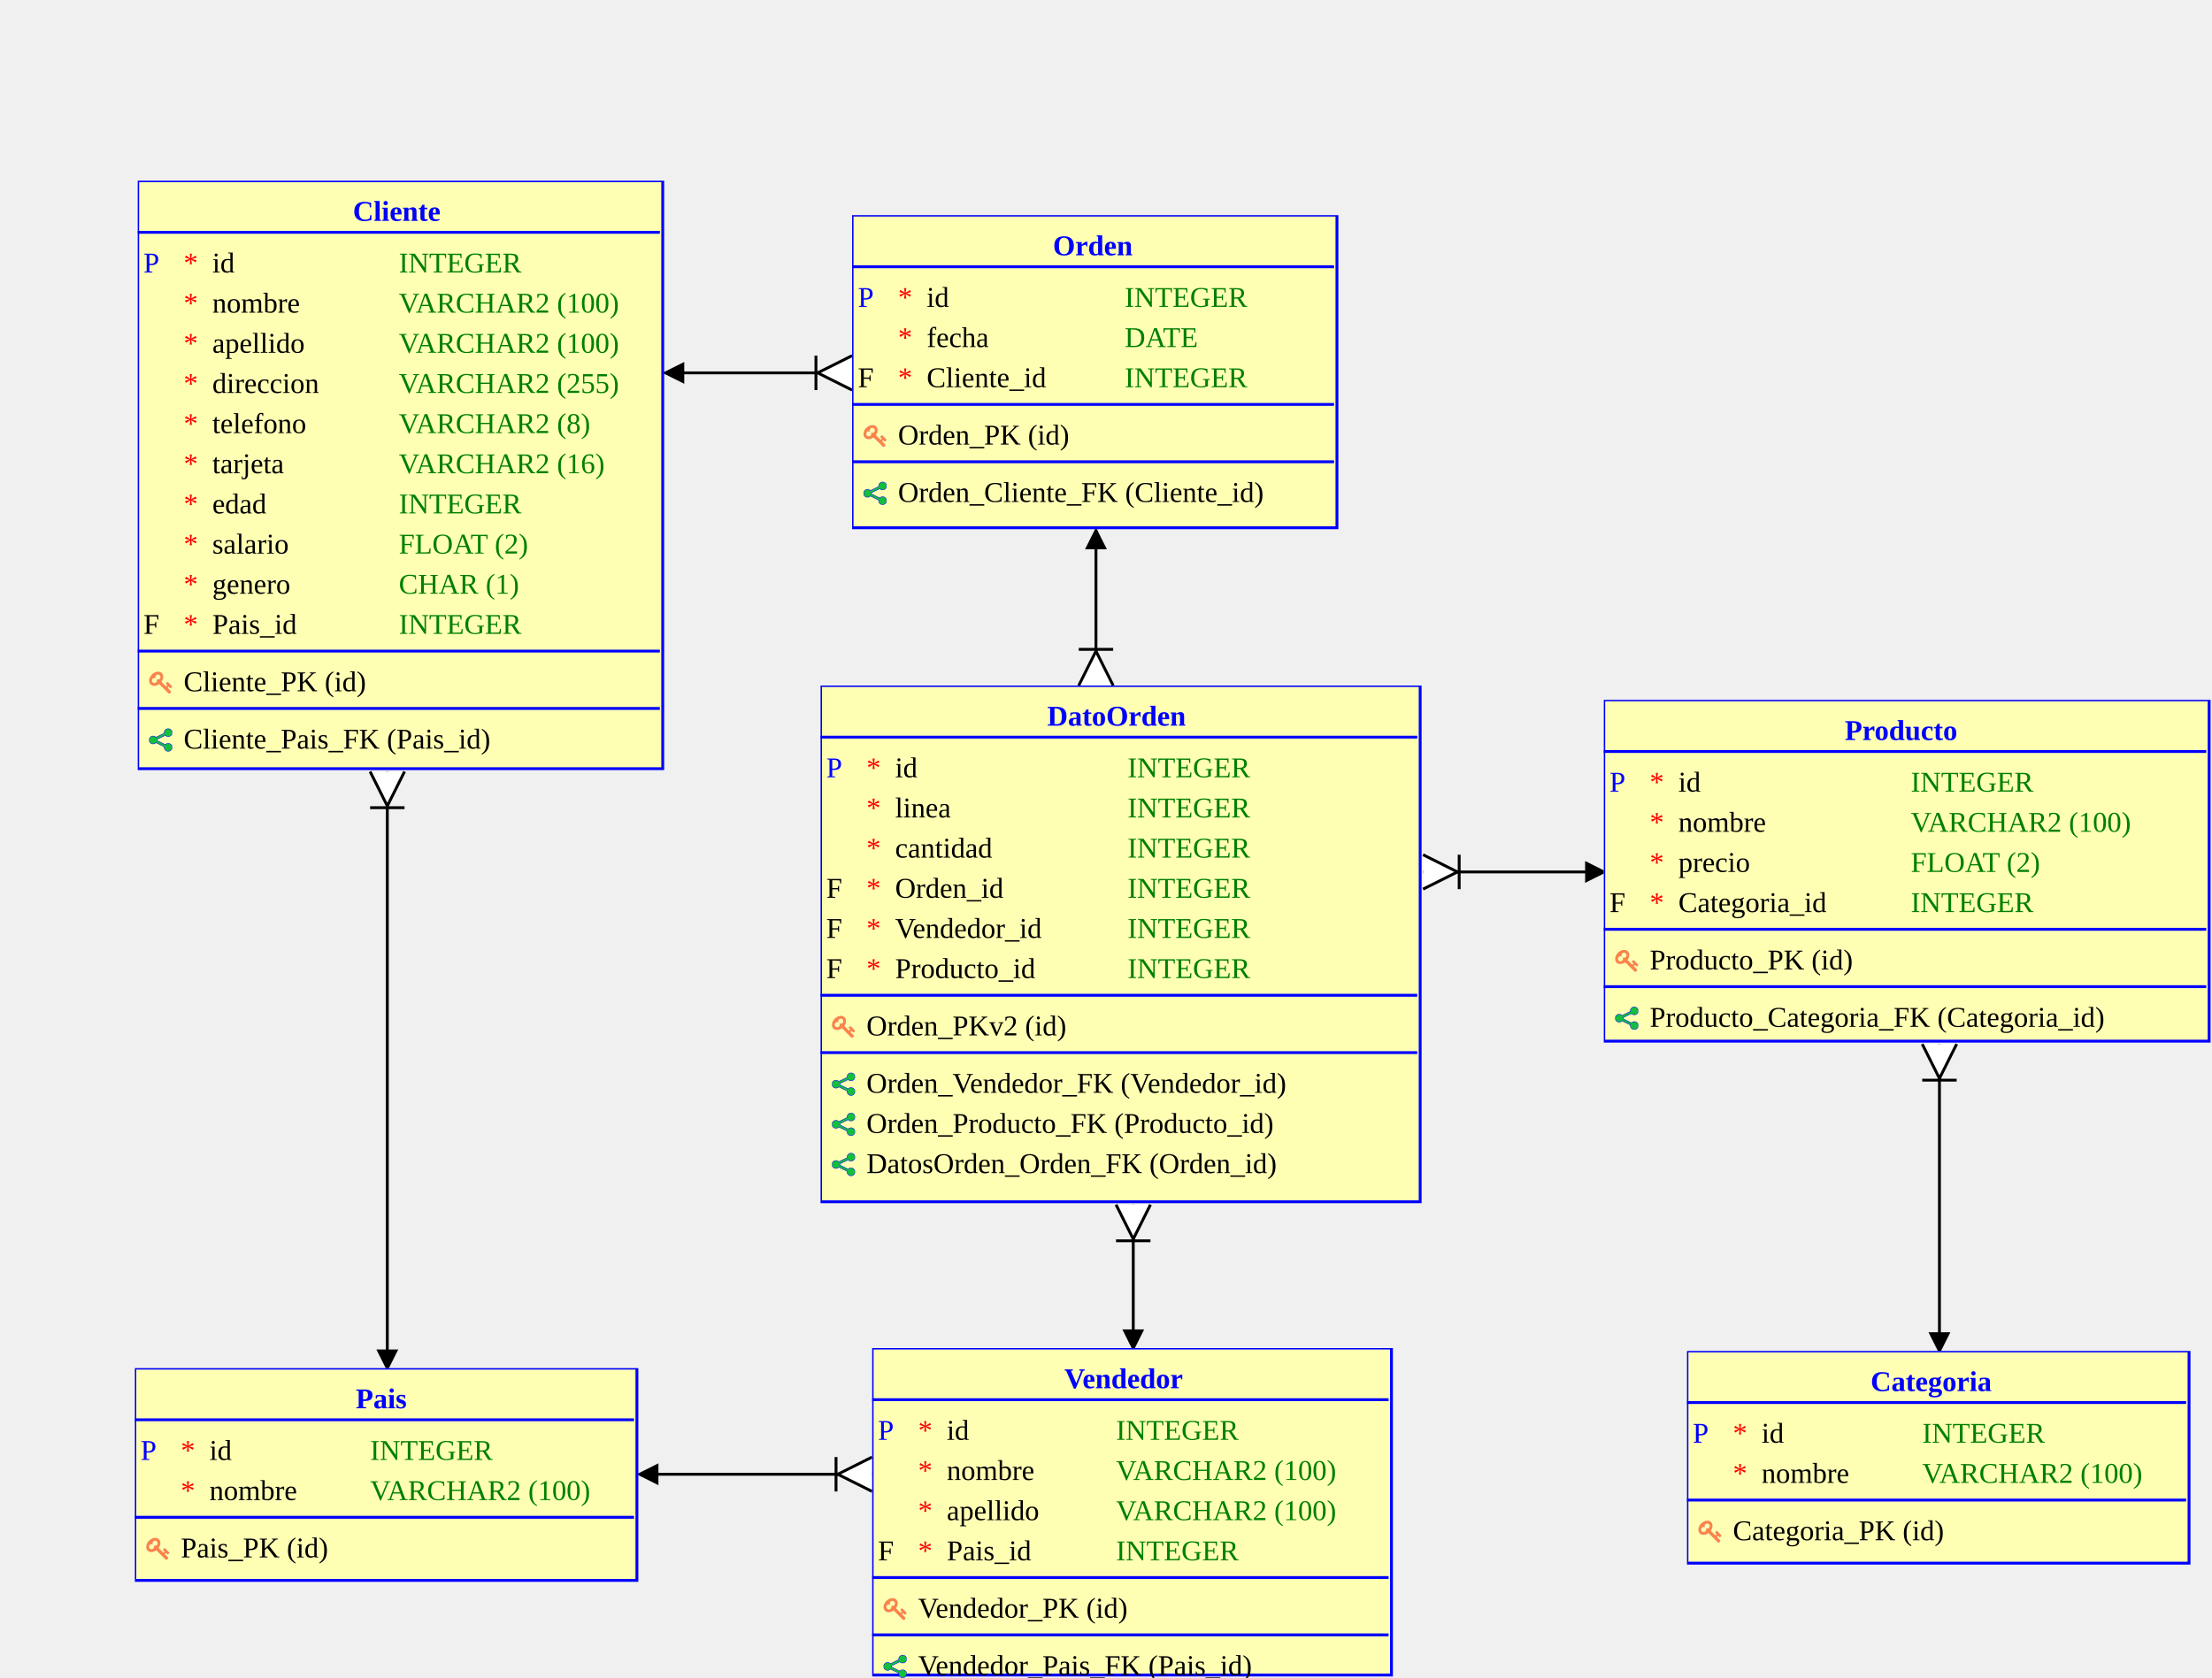
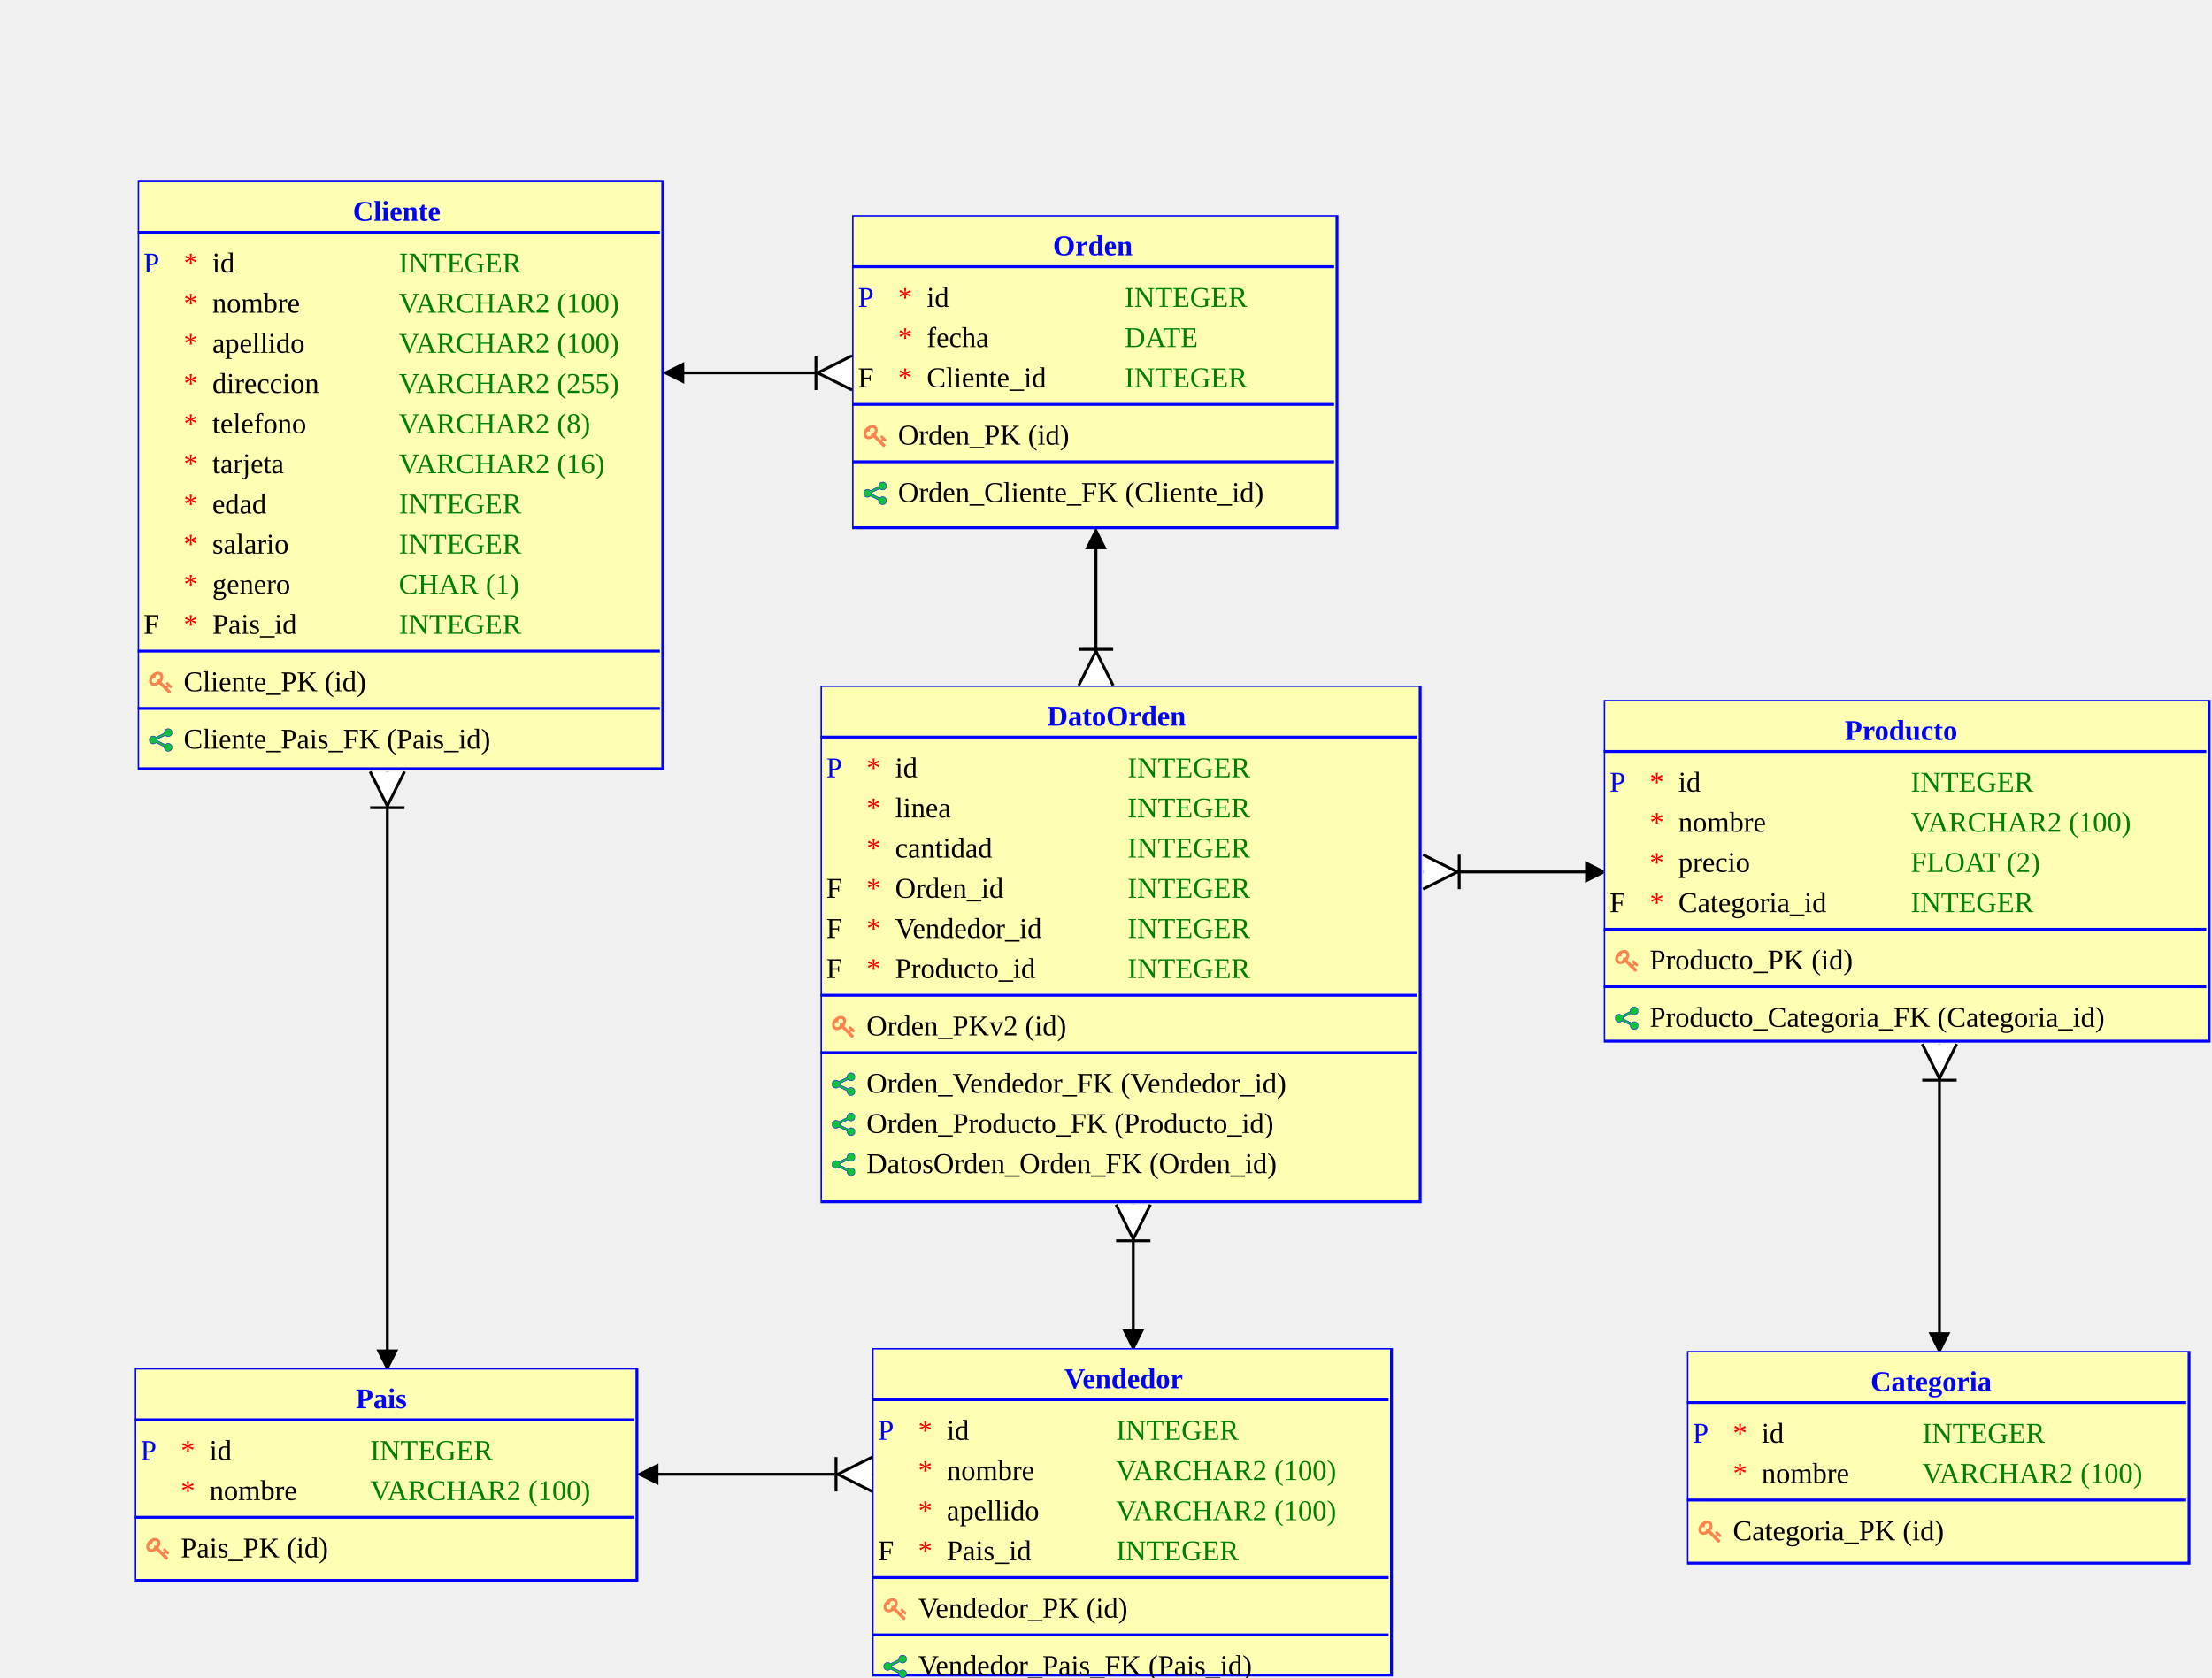
<svg xmlns="http://www.w3.org/2000/svg" xmlns:xlink="http://www.w3.org/1999/xlink" version="1.1" width="771" height="585">
  <defs id="dmw_defs">
    <svg id="fk_sym" viewBox="0 0 48.665 48.665" style="enable-background:new 0 0 48.665 48.665;">
      <g>
        <path d="M40.332,31.592c-2.377,0-4.515,1-6.033,2.598l-17.737-8.686c0.061-0.406,0.103-0.82,0.103-1.246    c0-0.414-0.04-0.818-0.098-1.215l17.711-8.589c1.519,1.609,3.666,2.619,6.054,2.619c4.603,0,8.333-3.731,8.333-8.333    c0-4.603-3.73-8.333-8.333-8.333s-8.333,3.73-8.333,8.333c0,0.414,0.04,0.817,0.098,1.215l-17.709,8.589    c-1.519-1.609-3.666-2.619-6.054-2.619C3.73,15.925,0,19.656,0,24.258c0,4.603,3.73,8.333,8.333,8.333    c2.377,0,4.515-1,6.033-2.596l17.736,8.685c-0.062,0.406-0.104,0.82-0.104,1.245c0,4.604,3.73,8.333,8.333,8.333    s8.333-3.729,8.333-8.333C48.665,35.322,44.935,31.592,40.332,31.592z" fill="#13bf3b" />
      </g>
    </svg>
    <svg id="pk_sym" viewBox="0 0 480.509 480.509" style="enable-background:new 0 0 480.509 480.509;">
      <g>
        <path d="M418.119,331.046c4.094,4.374,7.766,8.186,10.996,11.416c3.237,3.238,6.714,6.376,10.427,9.422   c3.71,3.042,6.427,4.568,8.135,4.568c3.241,0,9.517-4.661,18.843-13.99c9.328-9.321,13.989-15.604,13.989-18.842   c0-1.523-2.714-5.421-8.138-11.704c-5.421-6.276-12.364-13.702-20.838-22.271c-8.473-8.565-16.703-16.744-24.694-24.55   c-8.001-7.81-15.8-15.373-23.417-22.703c-7.611-7.327-11.992-11.56-13.135-12.703c-1.902-1.902-4.093-2.853-6.563-2.853   c-3.237,0-9.521,4.661-18.843,13.988c-9.328,9.322-13.989,15.605-13.989,18.843c0,1.711,1.522,4.421,4.568,8.138   c3.046,3.71,6.188,7.187,9.421,10.424c3.23,3.23,7.047,6.899,11.42,10.992c4.377,4.093,6.848,6.423,7.423,6.995l-27.408,27.404   L254.954,222.268c24.94-33.498,37.408-68.236,37.408-104.211c0-31.024-9.761-56.293-29.263-75.801   c-19.512-19.511-44.778-29.265-75.805-29.265c-30.454,0-60.244,9.042-89.363,27.119c-29.121,18.083-52.727,41.686-70.808,70.808   C9.042,140.038,0,169.828,0,200.28c0,31.029,9.753,56.286,29.265,75.803c19.511,19.517,44.777,29.27,75.801,29.27   c35.976,0,70.71-12.467,104.212-37.407l191.574,191.579c5.332,5.328,11.796,7.994,19.417,7.994c7.991,0,15.704-3.72,23.12-11.14   c7.426-7.426,11.143-15.129,11.143-23.127c0-7.617-2.666-14.092-7.994-19.417l-62.811-62.811l27.405-27.404   C411.699,324.195,414.033,326.666,418.119,331.046z M221.556,161.458c-10.656,10.657-23.601,15.987-38.828,15.987   c-7.996,0-15.896-1.812-23.7-5.43c3.617,7.808,5.426,15.706,5.426,23.7c0,15.229-5.327,28.171-15.987,38.828   c-10.66,10.655-23.606,15.986-38.831,15.986c-15.227,0-28.168-5.325-38.828-15.986c-10.657-10.657-15.987-23.599-15.987-38.828   c0-15.227,5.327-28.171,15.987-38.828C81.464,146.23,94.409,140.9,109.636,140.9c7.992,0,15.893,1.809,23.695,5.424   c-3.616-7.804-5.424-15.706-5.424-23.699c0-15.227,5.327-28.171,15.987-38.828c10.66-10.657,23.604-15.987,38.831-15.987   c15.227,0,28.171,5.327,38.828,15.987c10.657,10.66,15.987,23.601,15.987,38.828C237.539,137.852,232.209,150.797,221.556,161.458z   " fill="#ff8345" />
      </g>
    </svg>
    <svg id="uk_sym" viewBox="0 0 490 490" style="enable-background:new 0 0 490 490;">
      <g>
        <polygon points="236.99,11.41 0,246.348 236.99,478.678 236.99,350.609 129.864,245 236.99,139.391  " fill="#0064fb" />
        <polygon points="253.01,478.59 490,243.651 253.01,11.322 253.01,139.391 360.136,245 253.01,350.609  " fill="#0064fb" />
      </g>
    </svg>
    <svg id="link_sym" viewBox="0 0 1000 900" style="enable-background:new 0 0 1000 900;">
      <g>
        <path fill="black" d="M660.224 422.656c6.976 16.192-0.512 35.008-16.768 42.048-16.128 6.976-34.944-0.448-41.984-16.768-8.448-19.776-20.736-37.696-36.224-53.248-64.64-64.64-177.344-64.64-241.92 0l-145.216 145.28c-66.688 66.688-66.688 175.232 0 241.984 66.688 66.688 175.104 66.752 241.92 0l92.8-92.864c12.48-12.48 32.768-12.48 45.248 0s12.48 32.768 0 45.248l-92.8 92.864c-91.648 91.648-240.832 91.52-332.416 0-91.712-91.648-91.712-240.832 0-332.48l145.216-145.28c44.352-44.416 103.424-68.864 166.272-68.864s121.792 24.448 166.208 68.864c21.248 21.312 38.016 45.952 49.664 73.216zM891.136 401.344l-145.216 145.216c-88.768 88.832-243.712 88.832-332.416 0-21.312-21.312-38.080-45.952-49.728-73.216-7.040-16.256 0.448-35.072 16.704-42.048 16.064-6.784 35.008 0.512 41.984 16.768 8.512 19.776 20.8 37.696 36.288 53.248 64.64 64.64 177.344 64.64 241.92 0l145.216-145.216c66.688-66.688 66.688-175.232 0-241.984-66.752-66.624-175.168-66.688-241.92 0l-92.8 92.864c-12.48 12.48-32.768 12.48-45.248 0s-12.48-32.768 0-45.248l92.8-92.864c45.824-45.824 105.984-68.736 166.208-68.736s120.448 22.912 166.272 68.736c91.584 91.648 91.584 240.768-0.064 332.48z" />
      </g>
    </svg>
    <clipPath clipPathUnits="userSpaceOnUse" id="clipPath1_0_">
      <rect x="0" y="0" width="176" height="75" />
    </clipPath>
    <clipPath clipPathUnits="userSpaceOnUse" id="clipPath3_0_">
      <rect x="0" y="0" width="210" height="181" />
    </clipPath>
    <clipPath clipPathUnits="userSpaceOnUse" id="clipPath6_0_">
      <rect x="0" y="0" width="212" height="120" />
    </clipPath>
    <clipPath clipPathUnits="userSpaceOnUse" id="clipPath7_0_">
      <rect x="0" y="0" width="182" height="115" />
    </clipPath>
    <clipPath clipPathUnits="userSpaceOnUse" id="clipPath4_0_">
      <rect x="0" y="0" width="170" height="110" />
    </clipPath>
    <clipPath clipPathUnits="userSpaceOnUse" id="clipPath2_0_">
      <rect x="0" y="0" width="184" height="206" />
    </clipPath>
    <clipPath clipPathUnits="userSpaceOnUse" id="clipPath5_0_">
      <rect x="0" y="0" width="176" height="75" />
    </clipPath>
  </defs>
  <g stroke-linecap="butt">
    <path stroke="rgb(0,0,0)" fill="none" stroke-opacity="1.0" stroke-width="1" d="M223 514 L304 514" />
    <polygon stroke="rgb(0,0,0)" stroke-dasharray="none" points="223 514 229 511 229 517" fill="rgb(0,0,0)" stroke-width="1" stroke-opacity="1.0" />
    <path stroke-dasharray="none" d="M304.0 520.0 L292.0 514.0 L304.0 508.0 M291.4 520.0 L291.4 508.0" fill="white" stroke-width="1" stroke-opacity="1.0" stroke="rgb(0,0,0)" />
  </g>
  <g stroke-linecap="butt">
    <path stroke="rgb(0,0,0)" fill="none" stroke-opacity="1.0" stroke-width="1" d="M676 471 L676 364" />
    <polygon stroke="rgb(0,0,0)" stroke-dasharray="none" points="676 471 673 465 679 465" fill="rgb(0,0,0)" stroke-width="1" stroke-opacity="1.0" />
    <path stroke-dasharray="none" d="M682.0 364.0 L676.0 376.0 L670.0 364.0 M682.0 376.6 L670.0 376.6" fill="white" stroke-width="1" stroke-opacity="1.0" stroke="rgb(0,0,0)" />
  </g>
  <g stroke-linecap="butt">
    <path stroke="rgb(0,0,0)" fill="none" stroke-opacity="1.0" stroke-width="1" d="M382 185 L382 239" />
    <polygon stroke="rgb(0,0,0)" stroke-dasharray="none" points="382 185 385 191 379 191" fill="rgb(0,0,0)" stroke-width="1" stroke-opacity="1.0" />
    <path stroke-dasharray="none" d="M376.0 239.0 L382.0 227.0 L388.0 239.0 M376.0 226.4 L388.0 226.4" fill="white" stroke-width="1" stroke-opacity="1.0" stroke="rgb(0,0,0)" />
  </g>
  <g stroke-linecap="butt">
    <path stroke="rgb(0,0,0)" fill="none" stroke-opacity="1.0" stroke-width="1" d="M135 477 L135 269" />
    <polygon stroke="rgb(0,0,0)" stroke-dasharray="none" points="135 477 132 471 138 471" fill="rgb(0,0,0)" stroke-width="1" stroke-opacity="1.0" />
    <path stroke-dasharray="none" d="M141.0 269.0 L135.0 281.0 L129.0 269.0 M141.0 281.6 L129.0 281.6" fill="white" stroke-width="1" stroke-opacity="1.0" stroke="rgb(0,0,0)" />
  </g>
  <g stroke-linecap="butt">
    <path stroke="rgb(0,0,0)" fill="none" stroke-opacity="1.0" stroke-width="1" d="M232 130 L297 130" />
    <polygon stroke="rgb(0,0,0)" stroke-dasharray="none" points="232 130 238 127 238 133" fill="rgb(0,0,0)" stroke-width="1" stroke-opacity="1.0" />
    <path stroke-dasharray="none" d="M297.0 136.0 L285.0 130.0 L297.0 124.0 M284.4 136.0 L284.4 124.0" fill="white" stroke-width="1" stroke-opacity="1.0" stroke="rgb(0,0,0)" />
  </g>
  <g stroke-linecap="butt">
    <path stroke="rgb(0,0,0)" fill="none" stroke-opacity="1.0" stroke-width="1" d="M559 304 L496 304" />
    <polygon stroke="rgb(0,0,0)" stroke-dasharray="none" points="559 304 553 307 553 301" fill="rgb(0,0,0)" stroke-width="1" stroke-opacity="1.0" />
    <path stroke-dasharray="none" d="M496.0 298.0 L508.0 304.0 L496.0 310.0 M508.6 298.0 L508.6 310.0" fill="white" stroke-width="1" stroke-opacity="1.0" stroke="rgb(0,0,0)" />
  </g>
  <g stroke-linecap="butt">
    <path stroke="rgb(0,0,0)" fill="none" stroke-opacity="1.0" stroke-width="1" d="M395 470 L395 420" />
    <polygon stroke="rgb(0,0,0)" stroke-dasharray="none" points="395 470 392 464 398 464" fill="rgb(0,0,0)" stroke-width="1" stroke-opacity="1.0" />
    <path stroke-dasharray="none" d="M401.0 420.0 L395.0 432.0 L389.0 420.0 M401.0 432.6 L389.0 432.6" fill="white" stroke-width="1" stroke-opacity="1.0" stroke="rgb(0,0,0)" />
  </g>
  <g fill="rgb(255,255,180)" stroke="rgb(0,0,255)" fill-opacity="1.0" stroke-opacity="1.0" clip-path="url(#clipPath1_0_)" transform="translate(588,471)">
    <rect x="0" y="0" width="175" height="74" />
    <text id="0D2E7921-8C8CE965725F" x="64" y="14" fill="rgb(0,0,255)" font-weight="bold" fill-opacity="1.0" font-size="10" stroke="none">
Categoria
</text>
    <line x1="0" y1="18" x2="174" y2="18" fill="none" stroke="rgb(0,0,255)" />
    <text x="16" y="32" fill="rgb(255,0,0)" fill-opacity="1.0" font-size="10" stroke="none">
*
</text>
    <text x="2" y="32" fill="rgb(0,0,255)" fill-opacity="1.0" font-size="10" stroke="none">
P
</text>
    <text x="26" y="32" fill="rgb(0,0,0)" fill-opacity="1.0" font-size="10" stroke="none">
id
</text>
    <text x="82" y="32" fill="rgb(0,128,0)" fill-opacity="1.0" font-size="10" stroke="none">
INTEGER
</text>
    <text x="16" y="46" fill="rgb(255,0,0)" fill-opacity="1.0" font-size="10" stroke="none">
*
</text>
    <text x="26" y="46" fill="rgb(0,0,0)" fill-opacity="1.0" font-size="10" stroke="none">
nombre
</text>
    <text x="82" y="46" fill="rgb(0,128,0)" fill-opacity="1.0" font-size="10" stroke="none">
VARCHAR2 (100)
</text>
    <line x1="0" y1="52" x2="174" y2="52" fill="none" stroke="rgb(0,0,255)" />
    <use xlink:href="#pk_sym" x="4" y="59" width="8" height="8" fill-opacity="1.0" />
    <text x="16" y="66" fill="rgb(0,0,0)" fill-opacity="1.0" font-size="10" stroke="none">
Categoria_PK (id)
</text>
  </g>
  <g fill="rgb(255,255,180)" stroke="rgb(0,0,255)" fill-opacity="1.0" stroke-opacity="1.0" clip-path="url(#clipPath3_0_)" transform="translate(286,239)">
    <rect x="0" y="0" width="209" height="180" />
    <text id="5F2838C7-EDFB15B4B91F" x="79" y="14" fill="rgb(0,0,255)" font-weight="bold" fill-opacity="1.0" font-size="10" stroke="none">
DatoOrden
</text>
    <line x1="0" y1="18" x2="208" y2="18" fill="none" stroke="rgb(0,0,255)" />
    <text x="16" y="32" fill="rgb(255,0,0)" fill-opacity="1.0" font-size="10" stroke="none">
*
</text>
    <text x="2" y="32" fill="rgb(0,0,255)" fill-opacity="1.0" font-size="10" stroke="none">
P
</text>
    <text x="26" y="32" fill="rgb(0,0,0)" fill-opacity="1.0" font-size="10" stroke="none">
id
</text>
    <text x="107" y="32" fill="rgb(0,128,0)" fill-opacity="1.0" font-size="10" stroke="none">
INTEGER
</text>
    <text x="16" y="46" fill="rgb(255,0,0)" fill-opacity="1.0" font-size="10" stroke="none">
*
</text>
    <text x="26" y="46" fill="rgb(0,0,0)" fill-opacity="1.0" font-size="10" stroke="none">
linea
</text>
    <text x="107" y="46" fill="rgb(0,128,0)" fill-opacity="1.0" font-size="10" stroke="none">
INTEGER
</text>
    <text x="16" y="60" fill="rgb(255,0,0)" fill-opacity="1.0" font-size="10" stroke="none">
*
</text>
    <text x="26" y="60" fill="rgb(0,0,0)" fill-opacity="1.0" font-size="10" stroke="none">
cantidad
</text>
    <text x="107" y="60" fill="rgb(0,128,0)" fill-opacity="1.0" font-size="10" stroke="none">
INTEGER
</text>
    <text x="16" y="74" fill="rgb(255,0,0)" fill-opacity="1.0" font-size="10" stroke="none">
*
</text>
    <text x="2" y="74" fill="rgb(0,0,0)" fill-opacity="1.0" font-size="10" stroke="none">
F
</text>
    <text x="26" y="74" fill="rgb(0,0,0)" fill-opacity="1.0" font-size="10" stroke="none">
Orden_id
</text>
    <text x="107" y="74" fill="rgb(0,128,0)" fill-opacity="1.0" font-size="10" stroke="none">
INTEGER
</text>
    <text x="16" y="88" fill="rgb(255,0,0)" fill-opacity="1.0" font-size="10" stroke="none">
*
</text>
    <text x="2" y="88" fill="rgb(0,0,0)" fill-opacity="1.0" font-size="10" stroke="none">
F
</text>
    <text x="26" y="88" fill="rgb(0,0,0)" fill-opacity="1.0" font-size="10" stroke="none">
Vendedor_id
</text>
    <text x="107" y="88" fill="rgb(0,128,0)" fill-opacity="1.0" font-size="10" stroke="none">
INTEGER
</text>
    <text x="16" y="102" fill="rgb(255,0,0)" fill-opacity="1.0" font-size="10" stroke="none">
*
</text>
    <text x="2" y="102" fill="rgb(0,0,0)" fill-opacity="1.0" font-size="10" stroke="none">
F
</text>
    <text x="26" y="102" fill="rgb(0,0,0)" fill-opacity="1.0" font-size="10" stroke="none">
Producto_id
</text>
    <text x="107" y="102" fill="rgb(0,128,0)" fill-opacity="1.0" font-size="10" stroke="none">
INTEGER
</text>
    <line x1="0" y1="108" x2="208" y2="108" fill="none" stroke="rgb(0,0,255)" />
    <use xlink:href="#pk_sym" x="4" y="115" width="8" height="8" fill-opacity="1.0" />
    <text x="16" y="122" fill="rgb(0,0,0)" fill-opacity="1.0" font-size="10" stroke="none">
Orden_PKv2 (id)
</text>
    <line x1="0" y1="128" x2="208" y2="128" fill="none" stroke="rgb(0,0,255)" />
    <use xlink:href="#fk_sym" x="4" y="135" width="8" height="8" fill-opacity="1.0" />
    <a xlink:href="#7AD38E2F-A04FA957EAA4">
      <text x="16" y="142" fill="rgb(0,0,0)" fill-opacity="1.0" font-size="10" stroke="none">
Orden_Vendedor_FK (Vendedor_id)
</text>
    </a>
    <use xlink:href="#fk_sym" x="4" y="149" width="8" height="8" fill-opacity="1.0" />
    <a xlink:href="#6CEB37F7-6E9263B5DA66">
      <text x="16" y="156" fill="rgb(0,0,0)" fill-opacity="1.0" font-size="10" stroke="none">
Orden_Producto_FK (Producto_id)
</text>
    </a>
    <use xlink:href="#fk_sym" x="4" y="163" width="8" height="8" fill-opacity="1.0" />
    <a xlink:href="#90A49F5A-7E76A78321DF">
      <text x="16" y="170" fill="rgb(0,0,0)" fill-opacity="1.0" font-size="10" stroke="none">
DatosOrden_Orden_FK (Orden_id)
</text>
    </a>
  </g>
  <g fill="rgb(255,255,180)" stroke="rgb(0,0,255)" fill-opacity="1.0" stroke-opacity="1.0" clip-path="url(#clipPath6_0_)" transform="translate(559,244)">
    <rect x="0" y="0" width="211" height="119" />
    <text id="6CEB37F7-6E9263B5DA66" x="84" y="14" fill="rgb(0,0,255)" font-weight="bold" fill-opacity="1.0" font-size="10" stroke="none">
Producto
</text>
    <line x1="0" y1="18" x2="210" y2="18" fill="none" stroke="rgb(0,0,255)" />
    <text x="16" y="32" fill="rgb(255,0,0)" fill-opacity="1.0" font-size="10" stroke="none">
*
</text>
    <text x="2" y="32" fill="rgb(0,0,255)" fill-opacity="1.0" font-size="10" stroke="none">
P
</text>
    <text x="26" y="32" fill="rgb(0,0,0)" fill-opacity="1.0" font-size="10" stroke="none">
id
</text>
    <text x="107" y="32" fill="rgb(0,128,0)" fill-opacity="1.0" font-size="10" stroke="none">
INTEGER
</text>
    <text x="16" y="46" fill="rgb(255,0,0)" fill-opacity="1.0" font-size="10" stroke="none">
*
</text>
    <text x="26" y="46" fill="rgb(0,0,0)" fill-opacity="1.0" font-size="10" stroke="none">
nombre
</text>
    <text x="107" y="46" fill="rgb(0,128,0)" fill-opacity="1.0" font-size="10" stroke="none">
VARCHAR2 (100)
</text>
    <text x="16" y="60" fill="rgb(255,0,0)" fill-opacity="1.0" font-size="10" stroke="none">
*
</text>
    <text x="26" y="60" fill="rgb(0,0,0)" fill-opacity="1.0" font-size="10" stroke="none">
precio
</text>
    <text x="107" y="60" fill="rgb(0,128,0)" fill-opacity="1.0" font-size="10" stroke="none">
FLOAT (2)
</text>
    <text x="16" y="74" fill="rgb(255,0,0)" fill-opacity="1.0" font-size="10" stroke="none">
*
</text>
    <text x="2" y="74" fill="rgb(0,0,0)" fill-opacity="1.0" font-size="10" stroke="none">
F
</text>
    <text x="26" y="74" fill="rgb(0,0,0)" fill-opacity="1.0" font-size="10" stroke="none">
Categoria_id
</text>
    <text x="107" y="74" fill="rgb(0,128,0)" fill-opacity="1.0" font-size="10" stroke="none">
INTEGER
</text>
    <line x1="0" y1="80" x2="210" y2="80" fill="none" stroke="rgb(0,0,255)" />
    <use xlink:href="#pk_sym" x="4" y="87" width="8" height="8" fill-opacity="1.0" />
    <text x="16" y="94" fill="rgb(0,0,0)" fill-opacity="1.0" font-size="10" stroke="none">
Producto_PK (id)
</text>
    <line x1="0" y1="100" x2="210" y2="100" fill="none" stroke="rgb(0,0,255)" />
    <use xlink:href="#fk_sym" x="4" y="107" width="8" height="8" fill-opacity="1.0" />
    <a xlink:href="#0D2E7921-8C8CE965725F">
      <text x="16" y="114" fill="rgb(0,0,0)" fill-opacity="1.0" font-size="10" stroke="none">
Producto_Categoria_FK (Categoria_id)
</text>
    </a>
  </g>
  <g fill="rgb(255,255,180)" stroke="rgb(0,0,255)" fill-opacity="1.0" stroke-opacity="1.0" clip-path="url(#clipPath7_0_)" transform="translate(304,470)">
    <rect x="0" y="0" width="181" height="114" />
    <text id="7AD38E2F-A04FA957EAA4" x="67" y="14" fill="rgb(0,0,255)" font-weight="bold" fill-opacity="1.0" font-size="10" stroke="none">
Vendedor
</text>
    <line x1="0" y1="18" x2="180" y2="18" fill="none" stroke="rgb(0,0,255)" />
    <text x="16" y="32" fill="rgb(255,0,0)" fill-opacity="1.0" font-size="10" stroke="none">
*
</text>
    <text x="2" y="32" fill="rgb(0,0,255)" fill-opacity="1.0" font-size="10" stroke="none">
P
</text>
    <text x="26" y="32" fill="rgb(0,0,0)" fill-opacity="1.0" font-size="10" stroke="none">
id
</text>
    <text x="85" y="32" fill="rgb(0,128,0)" fill-opacity="1.0" font-size="10" stroke="none">
INTEGER
</text>
    <text x="16" y="46" fill="rgb(255,0,0)" fill-opacity="1.0" font-size="10" stroke="none">
*
</text>
    <text x="26" y="46" fill="rgb(0,0,0)" fill-opacity="1.0" font-size="10" stroke="none">
nombre
</text>
    <text x="85" y="46" fill="rgb(0,128,0)" fill-opacity="1.0" font-size="10" stroke="none">
VARCHAR2 (100)
</text>
    <text x="16" y="60" fill="rgb(255,0,0)" fill-opacity="1.0" font-size="10" stroke="none">
*
</text>
    <text x="26" y="60" fill="rgb(0,0,0)" fill-opacity="1.0" font-size="10" stroke="none">
apellido
</text>
    <text x="85" y="60" fill="rgb(0,128,0)" fill-opacity="1.0" font-size="10" stroke="none">
VARCHAR2 (100)
</text>
    <text x="16" y="74" fill="rgb(255,0,0)" fill-opacity="1.0" font-size="10" stroke="none">
*
</text>
    <text x="2" y="74" fill="rgb(0,0,0)" fill-opacity="1.0" font-size="10" stroke="none">
F
</text>
    <text x="26" y="74" fill="rgb(0,0,0)" fill-opacity="1.0" font-size="10" stroke="none">
Pais_id
</text>
    <text x="85" y="74" fill="rgb(0,128,0)" fill-opacity="1.0" font-size="10" stroke="none">
INTEGER
</text>
    <line x1="0" y1="80" x2="180" y2="80" fill="none" stroke="rgb(0,0,255)" />
    <use xlink:href="#pk_sym" x="4" y="87" width="8" height="8" fill-opacity="1.0" />
    <text x="16" y="94" fill="rgb(0,0,0)" fill-opacity="1.0" font-size="10" stroke="none">
Vendedor_PK (id)
</text>
    <line x1="0" y1="100" x2="180" y2="100" fill="none" stroke="rgb(0,0,255)" />
    <use xlink:href="#fk_sym" x="4" y="107" width="8" height="8" fill-opacity="1.0" />
    <a xlink:href="#C8CCAAE0-86DD83E558C8">
      <text x="16" y="114" fill="rgb(0,0,0)" fill-opacity="1.0" font-size="10" stroke="none">
Vendedor_Pais_FK (Pais_id)
</text>
    </a>
  </g>
  <g fill="rgb(255,255,180)" stroke="rgb(0,0,255)" fill-opacity="1.0" stroke-opacity="1.0" clip-path="url(#clipPath4_0_)" transform="translate(297,75)">
    <rect x="0" y="0" width="169" height="109" />
    <text id="90A49F5A-7E76A78321DF" x="70" y="14" fill="rgb(0,0,255)" font-weight="bold" fill-opacity="1.0" font-size="10" stroke="none">
Orden
</text>
    <line x1="0" y1="18" x2="168" y2="18" fill="none" stroke="rgb(0,0,255)" />
    <text x="16" y="32" fill="rgb(255,0,0)" fill-opacity="1.0" font-size="10" stroke="none">
*
</text>
    <text x="2" y="32" fill="rgb(0,0,255)" fill-opacity="1.0" font-size="10" stroke="none">
P
</text>
    <text x="26" y="32" fill="rgb(0,0,0)" fill-opacity="1.0" font-size="10" stroke="none">
id
</text>
    <text x="95" y="32" fill="rgb(0,128,0)" fill-opacity="1.0" font-size="10" stroke="none">
INTEGER
</text>
    <text x="16" y="46" fill="rgb(255,0,0)" fill-opacity="1.0" font-size="10" stroke="none">
*
</text>
    <text x="26" y="46" fill="rgb(0,0,0)" fill-opacity="1.0" font-size="10" stroke="none">
fecha
</text>
    <text x="95" y="46" fill="rgb(0,128,0)" fill-opacity="1.0" font-size="10" stroke="none">
DATE
</text>
    <text x="16" y="60" fill="rgb(255,0,0)" fill-opacity="1.0" font-size="10" stroke="none">
*
</text>
    <text x="2" y="60" fill="rgb(0,0,0)" fill-opacity="1.0" font-size="10" stroke="none">
F
</text>
    <text x="26" y="60" fill="rgb(0,0,0)" fill-opacity="1.0" font-size="10" stroke="none">
Cliente_id
</text>
    <text x="95" y="60" fill="rgb(0,128,0)" fill-opacity="1.0" font-size="10" stroke="none">
INTEGER
</text>
    <line x1="0" y1="66" x2="168" y2="66" fill="none" stroke="rgb(0,0,255)" />
    <use xlink:href="#pk_sym" x="4" y="73" width="8" height="8" fill-opacity="1.0" />
    <text x="16" y="80" fill="rgb(0,0,0)" fill-opacity="1.0" font-size="10" stroke="none">
Orden_PK (id)
</text>
    <line x1="0" y1="86" x2="168" y2="86" fill="none" stroke="rgb(0,0,255)" />
    <use xlink:href="#fk_sym" x="4" y="93" width="8" height="8" fill-opacity="1.0" />
    <a xlink:href="#9DE3D6E9-0B939EC82F2A">
      <text x="16" y="100" fill="rgb(0,0,0)" fill-opacity="1.0" font-size="10" stroke="none">
Orden_Cliente_FK (Cliente_id)
</text>
    </a>
  </g>
  <g fill="rgb(255,255,180)" stroke="rgb(0,0,255)" fill-opacity="1.0" stroke-opacity="1.0" clip-path="url(#clipPath2_0_)" transform="translate(48,63)">
    <rect x="0" y="0" width="183" height="205" />
    <text id="9DE3D6E9-0B939EC82F2A" x="75" y="14" fill="rgb(0,0,255)" font-weight="bold" fill-opacity="1.0" font-size="10" stroke="none">
Cliente
</text>
    <line x1="0" y1="18" x2="182" y2="18" fill="none" stroke="rgb(0,0,255)" />
    <text x="16" y="32" fill="rgb(255,0,0)" fill-opacity="1.0" font-size="10" stroke="none">
*
</text>
    <text x="2" y="32" fill="rgb(0,0,255)" fill-opacity="1.0" font-size="10" stroke="none">
P
</text>
    <text x="26" y="32" fill="rgb(0,0,0)" fill-opacity="1.0" font-size="10" stroke="none">
id
</text>
    <text x="91" y="32" fill="rgb(0,128,0)" fill-opacity="1.0" font-size="10" stroke="none">
INTEGER
</text>
    <text x="16" y="46" fill="rgb(255,0,0)" fill-opacity="1.0" font-size="10" stroke="none">
*
</text>
    <text x="26" y="46" fill="rgb(0,0,0)" fill-opacity="1.0" font-size="10" stroke="none">
nombre
</text>
    <text x="91" y="46" fill="rgb(0,128,0)" fill-opacity="1.0" font-size="10" stroke="none">
VARCHAR2 (100)
</text>
    <text x="16" y="60" fill="rgb(255,0,0)" fill-opacity="1.0" font-size="10" stroke="none">
*
</text>
    <text x="26" y="60" fill="rgb(0,0,0)" fill-opacity="1.0" font-size="10" stroke="none">
apellido
</text>
    <text x="91" y="60" fill="rgb(0,128,0)" fill-opacity="1.0" font-size="10" stroke="none">
VARCHAR2 (100)
</text>
    <text x="16" y="74" fill="rgb(255,0,0)" fill-opacity="1.0" font-size="10" stroke="none">
*
</text>
    <text x="26" y="74" fill="rgb(0,0,0)" fill-opacity="1.0" font-size="10" stroke="none">
direccion
</text>
    <text x="91" y="74" fill="rgb(0,128,0)" fill-opacity="1.0" font-size="10" stroke="none">
VARCHAR2 (255)
</text>
    <text x="16" y="88" fill="rgb(255,0,0)" fill-opacity="1.0" font-size="10" stroke="none">
*
</text>
    <text x="26" y="88" fill="rgb(0,0,0)" fill-opacity="1.0" font-size="10" stroke="none">
telefono
</text>
    <text x="91" y="88" fill="rgb(0,128,0)" fill-opacity="1.0" font-size="10" stroke="none">
VARCHAR2 (8)
</text>
    <text x="16" y="102" fill="rgb(255,0,0)" fill-opacity="1.0" font-size="10" stroke="none">
*
</text>
    <text x="26" y="102" fill="rgb(0,0,0)" fill-opacity="1.0" font-size="10" stroke="none">
tarjeta
</text>
    <text x="91" y="102" fill="rgb(0,128,0)" fill-opacity="1.0" font-size="10" stroke="none">
VARCHAR2 (16)
</text>
    <text x="16" y="116" fill="rgb(255,0,0)" fill-opacity="1.0" font-size="10" stroke="none">
*
</text>
    <text x="26" y="116" fill="rgb(0,0,0)" fill-opacity="1.0" font-size="10" stroke="none">
edad
</text>
    <text x="91" y="116" fill="rgb(0,128,0)" fill-opacity="1.0" font-size="10" stroke="none">
INTEGER
</text>
    <text x="16" y="130" fill="rgb(255,0,0)" fill-opacity="1.0" font-size="10" stroke="none">
*
</text>
    <text x="26" y="130" fill="rgb(0,0,0)" fill-opacity="1.0" font-size="10" stroke="none">
salario
</text>
    <text x="91" y="130" fill="rgb(0,128,0)" fill-opacity="1.0" font-size="10" stroke="none">
- FLOAT (2)
+ INTEGER
</text>
    <text x="16" y="144" fill="rgb(255,0,0)" fill-opacity="1.0" font-size="10" stroke="none">
*
</text>
    <text x="26" y="144" fill="rgb(0,0,0)" fill-opacity="1.0" font-size="10" stroke="none">
genero
</text>
    <text x="91" y="144" fill="rgb(0,128,0)" fill-opacity="1.0" font-size="10" stroke="none">
CHAR (1)
</text>
    <text x="16" y="158" fill="rgb(255,0,0)" fill-opacity="1.0" font-size="10" stroke="none">
*
</text>
    <text x="2" y="158" fill="rgb(0,0,0)" fill-opacity="1.0" font-size="10" stroke="none">
F
</text>
    <text x="26" y="158" fill="rgb(0,0,0)" fill-opacity="1.0" font-size="10" stroke="none">
Pais_id
</text>
    <text x="91" y="158" fill="rgb(0,128,0)" fill-opacity="1.0" font-size="10" stroke="none">
INTEGER
</text>
    <line x1="0" y1="164" x2="182" y2="164" fill="none" stroke="rgb(0,0,255)" />
    <use xlink:href="#pk_sym" x="4" y="171" width="8" height="8" fill-opacity="1.0" />
    <text x="16" y="178" fill="rgb(0,0,0)" fill-opacity="1.0" font-size="10" stroke="none">
Cliente_PK (id)
</text>
    <line x1="0" y1="184" x2="182" y2="184" fill="none" stroke="rgb(0,0,255)" />
    <use xlink:href="#fk_sym" x="4" y="191" width="8" height="8" fill-opacity="1.0" />
    <a xlink:href="#C8CCAAE0-86DD83E558C8">
      <text x="16" y="198" fill="rgb(0,0,0)" fill-opacity="1.0" font-size="10" stroke="none">
Cliente_Pais_FK (Pais_id)
</text>
    </a>
  </g>
  <g fill="rgb(255,255,180)" stroke="rgb(0,0,255)" fill-opacity="1.0" stroke-opacity="1.0" clip-path="url(#clipPath5_0_)" transform="translate(47,477)">
    <rect x="0" y="0" width="175" height="74" />
    <text id="C8CCAAE0-86DD83E558C8" x="77" y="14" fill="rgb(0,0,255)" font-weight="bold" fill-opacity="1.0" font-size="10" stroke="none">
Pais
</text>
    <line x1="0" y1="18" x2="174" y2="18" fill="none" stroke="rgb(0,0,255)" />
    <text x="16" y="32" fill="rgb(255,0,0)" fill-opacity="1.0" font-size="10" stroke="none">
*
</text>
    <text x="2" y="32" fill="rgb(0,0,255)" fill-opacity="1.0" font-size="10" stroke="none">
P
</text>
    <text x="26" y="32" fill="rgb(0,0,0)" fill-opacity="1.0" font-size="10" stroke="none">
id
</text>
    <text x="82" y="32" fill="rgb(0,128,0)" fill-opacity="1.0" font-size="10" stroke="none">
INTEGER
</text>
    <text x="16" y="46" fill="rgb(255,0,0)" fill-opacity="1.0" font-size="10" stroke="none">
*
</text>
    <text x="26" y="46" fill="rgb(0,0,0)" fill-opacity="1.0" font-size="10" stroke="none">
nombre
</text>
    <text x="82" y="46" fill="rgb(0,128,0)" fill-opacity="1.0" font-size="10" stroke="none">
VARCHAR2 (100)
</text>
    <line x1="0" y1="52" x2="174" y2="52" fill="none" stroke="rgb(0,0,255)" />
    <use xlink:href="#pk_sym" x="4" y="59" width="8" height="8" fill-opacity="1.0" />
    <text x="16" y="66" fill="rgb(0,0,0)" fill-opacity="1.0" font-size="10" stroke="none">
Pais_PK (id)
</text>
  </g>
</svg>
